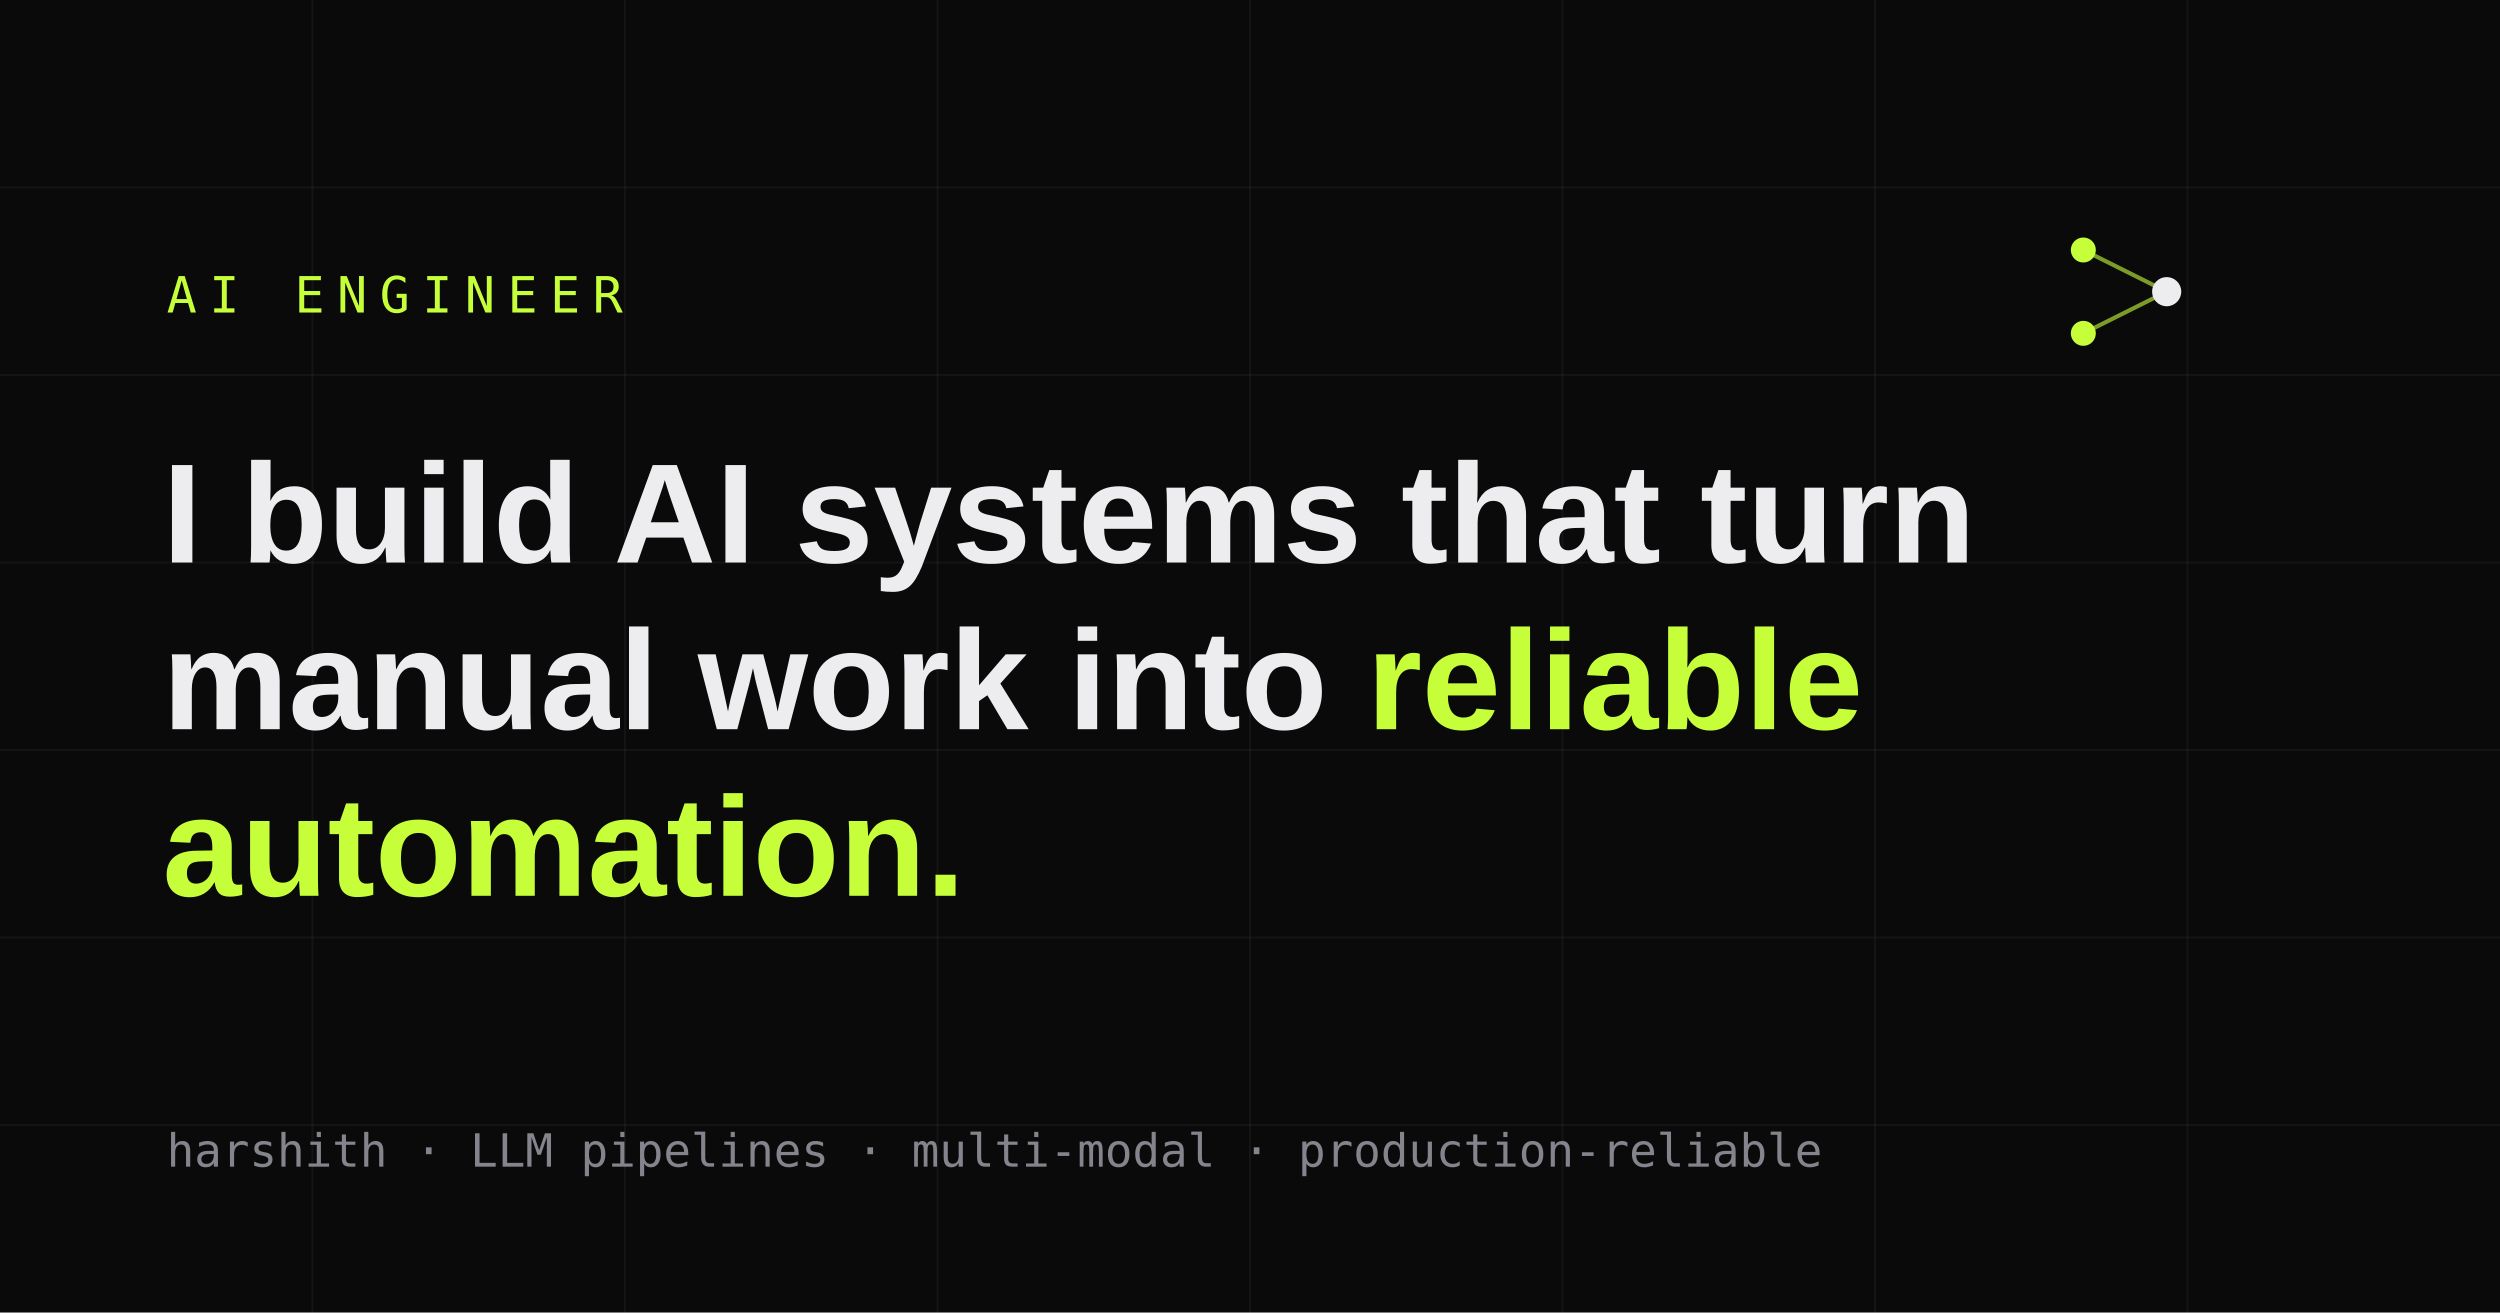
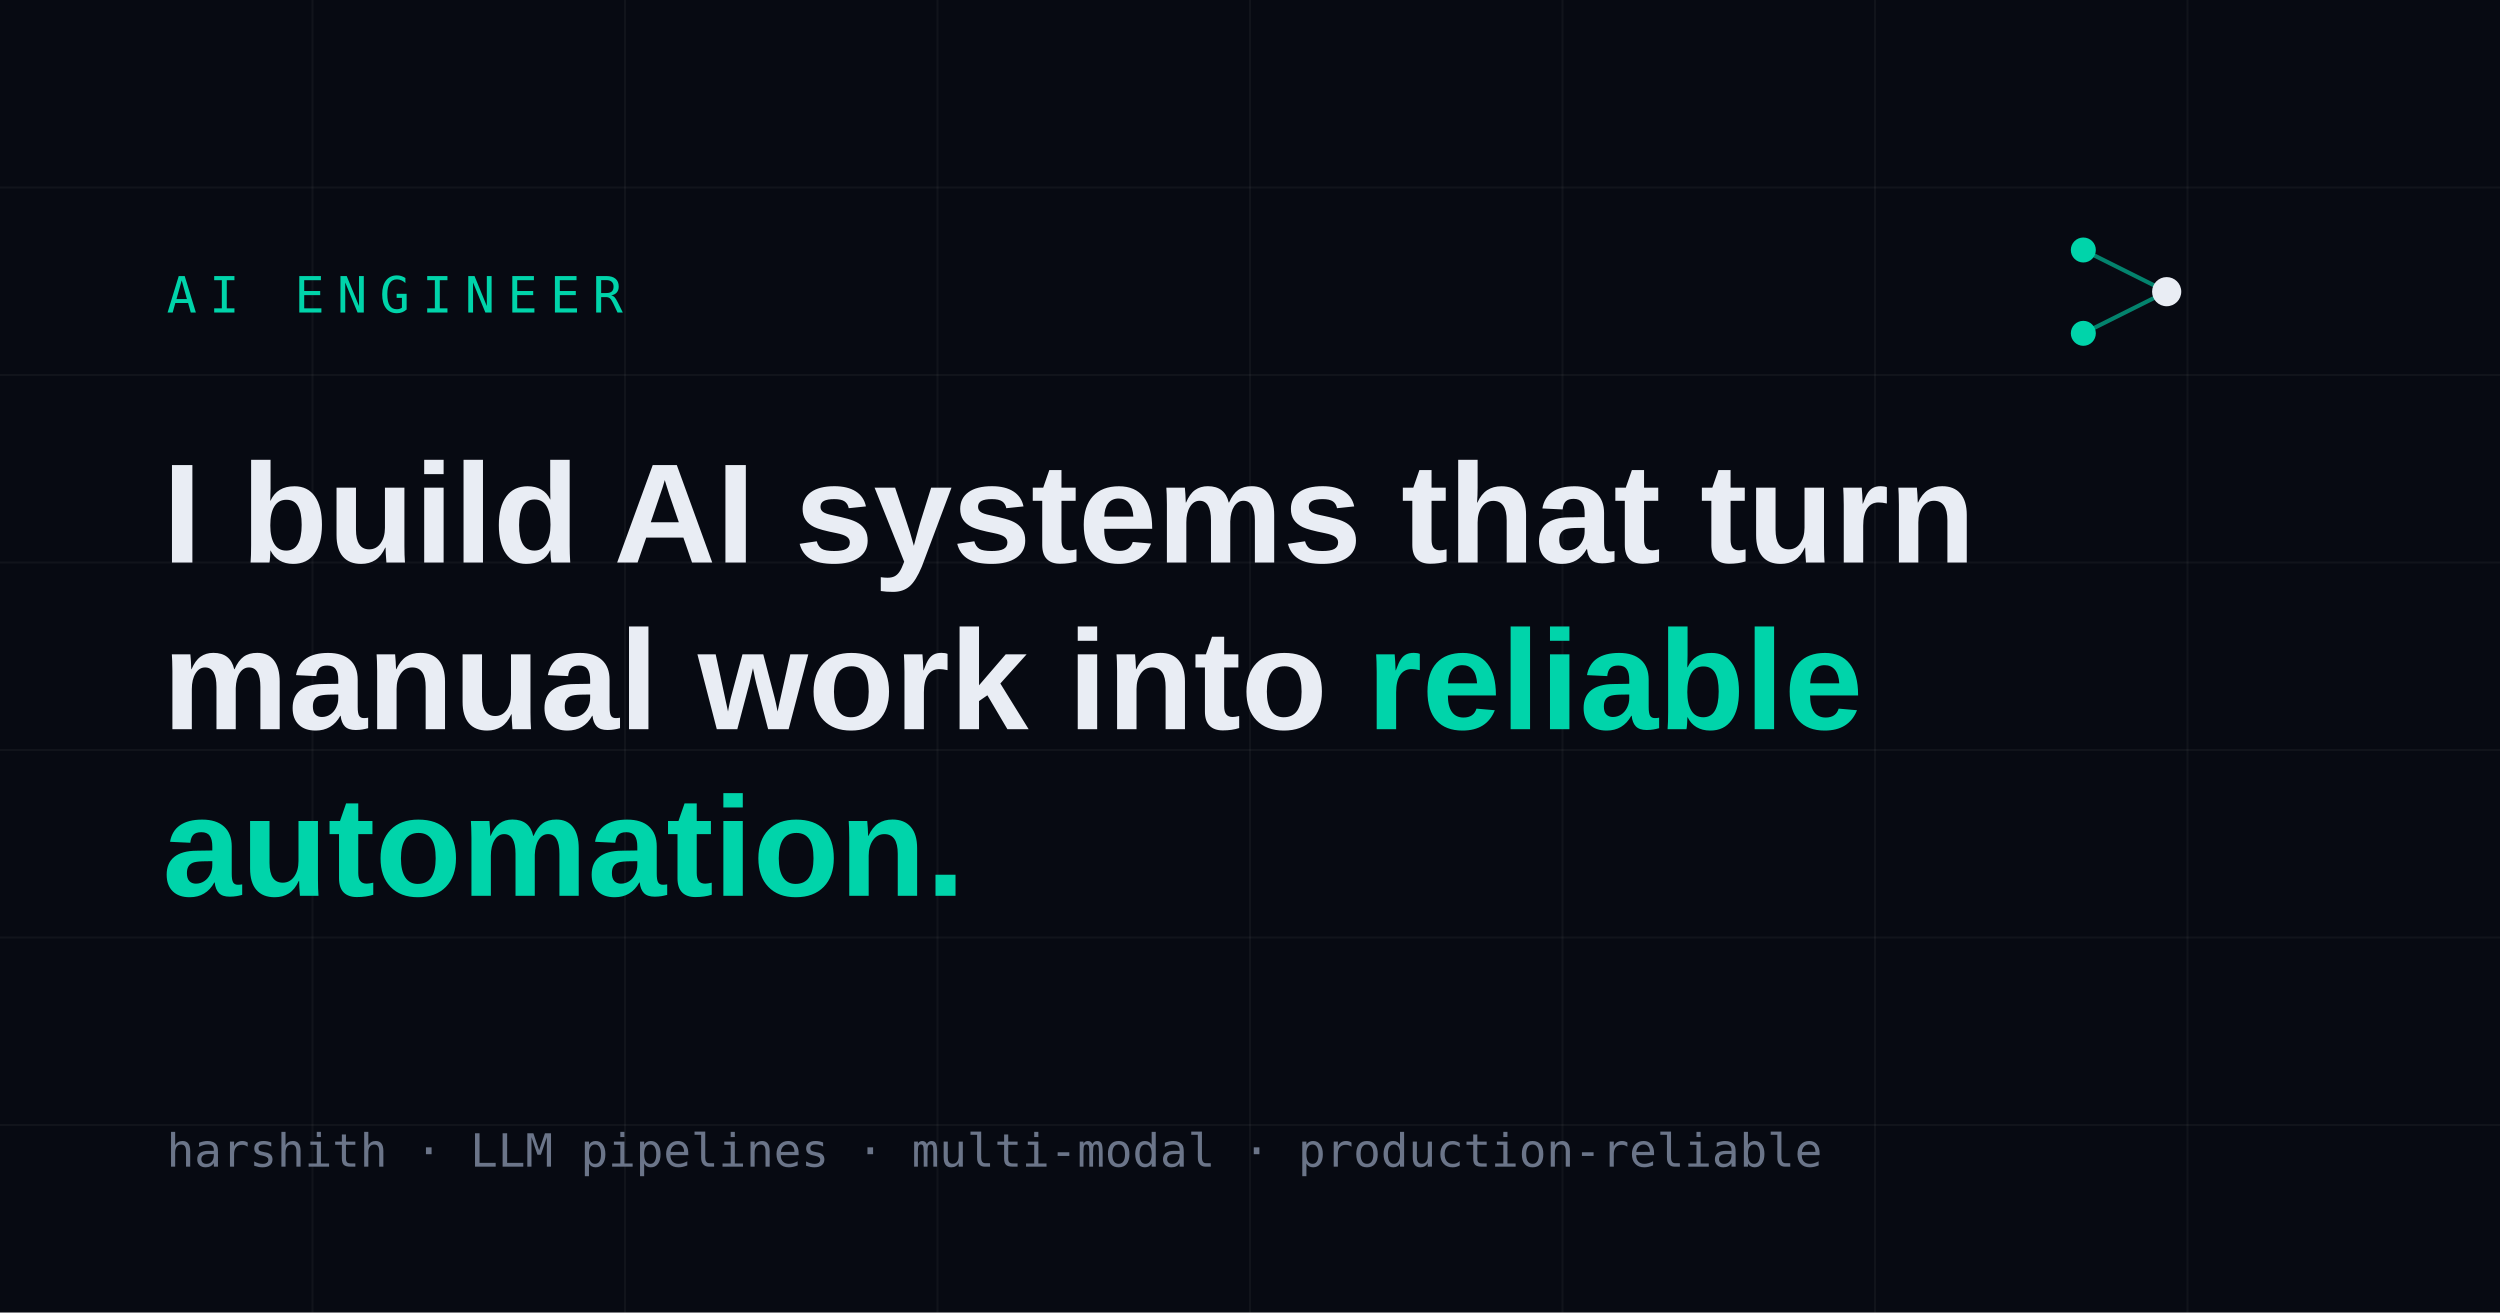
<svg xmlns="http://www.w3.org/2000/svg" viewBox="0 0 1200 630" width="1200" height="630">
-   <rect width="1200" height="630" fill="#0A0A0B" />
+   <rect width="1200" height="630" fill="#070A12" />
  <g stroke="#FFFFFF" stroke-opacity="0.04">
    <path d="M0 90 H1200 M0 180 H1200 M0 270 H1200 M0 360 H1200 M0 450 H1200 M0 540 H1200" />
    <path d="M150 0 V630 M300 0 V630 M450 0 V630 M600 0 V630 M750 0 V630 M900 0 V630 M1050 0 V630" />
  </g>
-   <text x="80" y="150" fill="#C6FF3A" font-family="monospace" font-size="24" letter-spacing="6">AI ENGINEER</text>
-   <text x="78" y="270" fill="#EDEDEF" font-family="Geist, Arial, sans-serif" font-size="68" font-weight="700">I build AI systems that turn</text>
-   <text x="78" y="350" fill="#EDEDEF" font-family="Geist, Arial, sans-serif" font-size="68" font-weight="700">manual work into <tspan fill="#C6FF3A">reliable</tspan>
+   <text x="80" y="150" fill="#00D4AA" font-family="monospace" font-size="24" letter-spacing="6">AI ENGINEER</text>
+   <text x="78" y="270" fill="#E9EDF4" font-family="Poppins, Arial, sans-serif" font-size="68" font-weight="700">I build AI systems that turn</text>
+   <text x="78" y="350" fill="#E9EDF4" font-family="Poppins, Arial, sans-serif" font-size="68" font-weight="700">manual work into <tspan fill="#00D4AA">reliable</tspan>
  </text>
-   <text x="78" y="430" fill="#C6FF3A" font-family="Geist, Arial, sans-serif" font-size="68" font-weight="700">automation.</text>
-   <text x="80" y="560" fill="#84848C" font-family="monospace" font-size="22">harshith  ·  LLM pipelines  ·  multi-modal  ·  production-reliable</text>
+   <text x="78" y="430" fill="#00D4AA" font-family="Poppins, Arial, sans-serif" font-size="68" font-weight="700">automation.</text>
+   <text x="80" y="560" fill="#6B7589" font-family="monospace" font-size="22">harshith  ·  LLM pipelines  ·  multi-modal  ·  production-reliable</text>
  <g transform="translate(1000,120)">
-     <g stroke="#C6FF3A" stroke-width="2" opacity="0.6">
+     <g stroke="#00D4AA" stroke-width="2" opacity="0.6">
      <path d="M0 0 L40 20 M0 40 L40 20" />
    </g>
-     <circle cx="0" cy="0" r="6" fill="#C6FF3A" />
-     <circle cx="0" cy="40" r="6" fill="#C6FF3A" />
-     <circle cx="40" cy="20" r="7" fill="#EDEDEF" />
+     <circle cx="0" cy="0" r="6" fill="#00D4AA" />
+     <circle cx="0" cy="40" r="6" fill="#00D4AA" />
+     <circle cx="40" cy="20" r="7" fill="#E9EDF4" />
  </g>
</svg>
